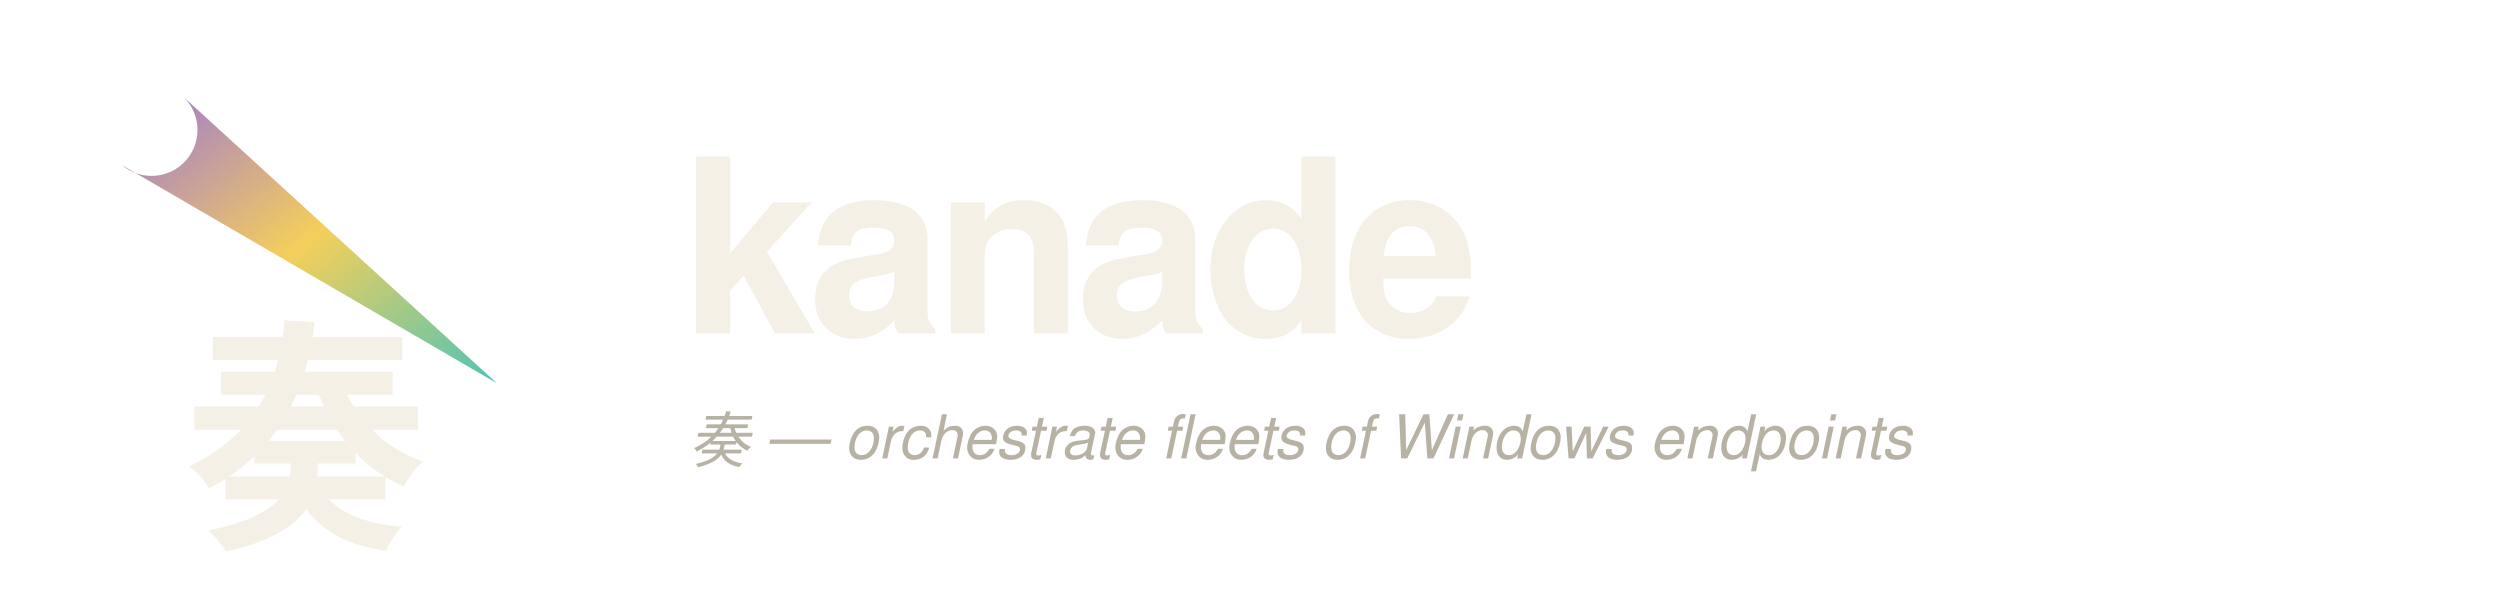
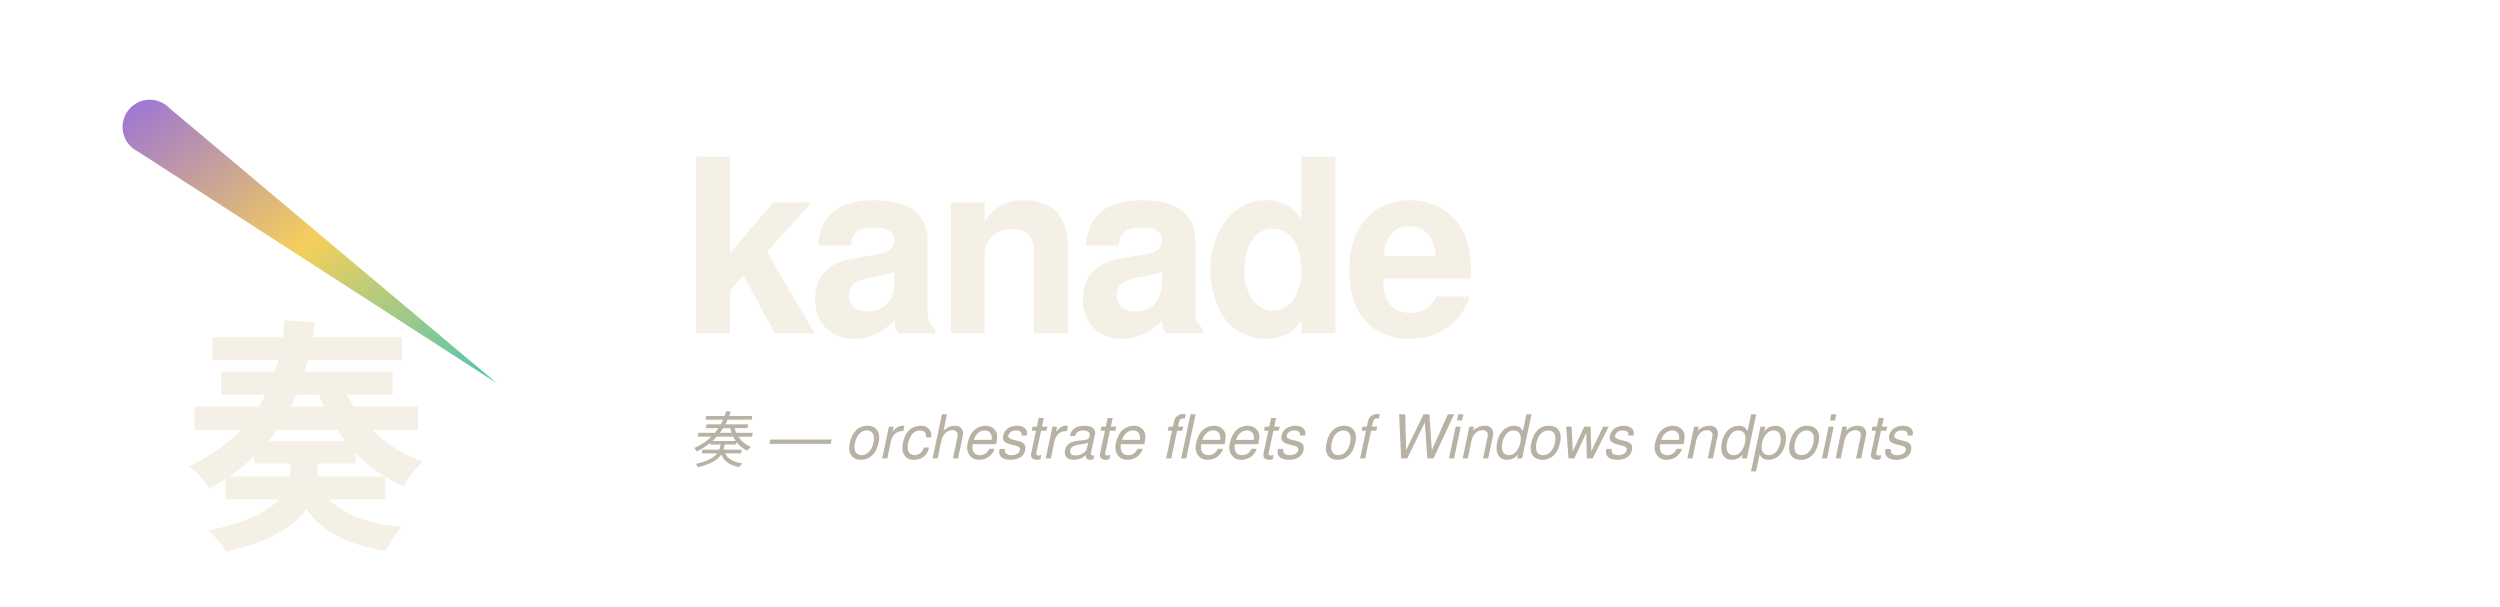
<svg xmlns="http://www.w3.org/2000/svg" viewBox="0 0 660 160" role="img" aria-label="kanade — orchestrate fleets of Windows endpoints (dark)">
  <defs>
    <linearGradient id="g-baton" x1="0" y1="0" x2="1" y2="1">
      <stop offset="0" stop-color="#9a73d9" />
      <stop offset="0.5" stop-color="#f5cf5a" />
      <stop offset="1" stop-color="#4dc4b5" />
    </linearGradient>
  </defs>
  <g transform="translate(4, 4) scale(0.6)">
-     <path d="M 47 66 A 20 20 0 1 0 73 35 L 212 162 Z" fill="url(#g-baton)" />
+     <path d="M 54 60 A 12 12 0 1 1 68 41 L 212 162 Z" fill="url(#g-baton)" />
    <text x="128" y="226" font-family="'Noto Serif JP', 'Yu Mincho', 'Hiragino Mincho ProN', 'IPAexMincho', 'Source Han Serif JP', serif" font-size="108" font-weight="700" fill="#f5f0e6" text-anchor="middle">奏</text>
  </g>
  <text x="180" y="88" font-family="-apple-system, BlinkMacSystemFont, 'Segoe UI', Helvetica, Arial, sans-serif" font-weight="700" font-size="64" letter-spacing="-2" fill="#f5f0e6">kanade</text>
  <text x="182" y="122" font-family="-apple-system, BlinkMacSystemFont, 'Segoe UI', Helvetica, Arial, sans-serif" font-style="italic" font-size="16" fill="#b8b2a4">奏 — orchestrate fleets of Windows endpoints</text>
</svg>
